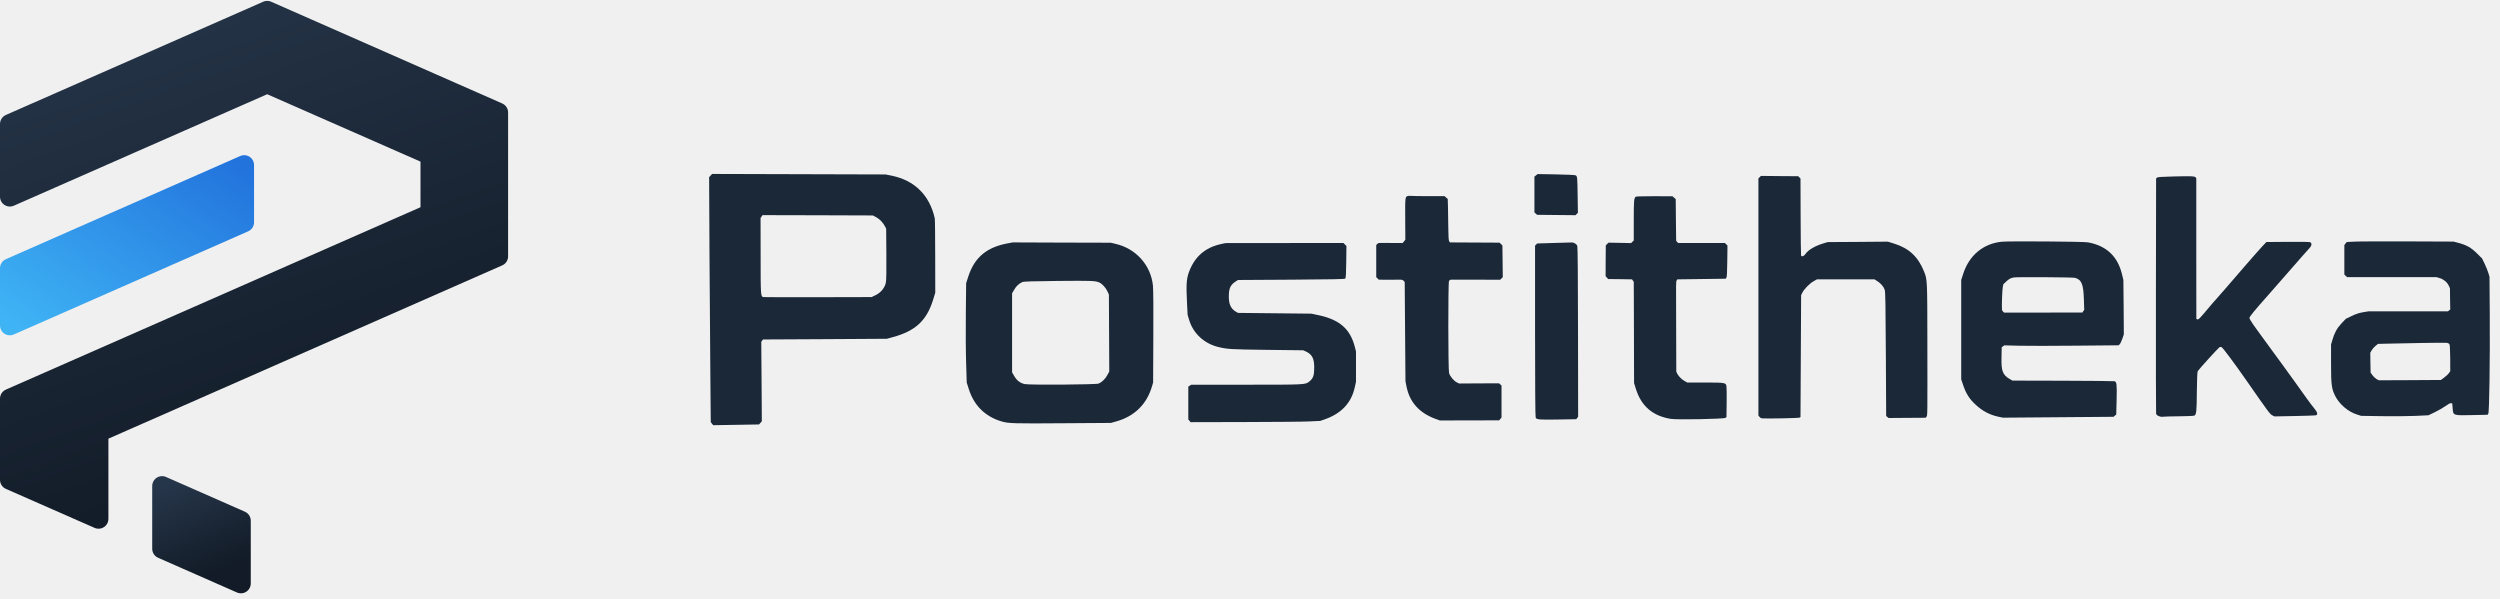
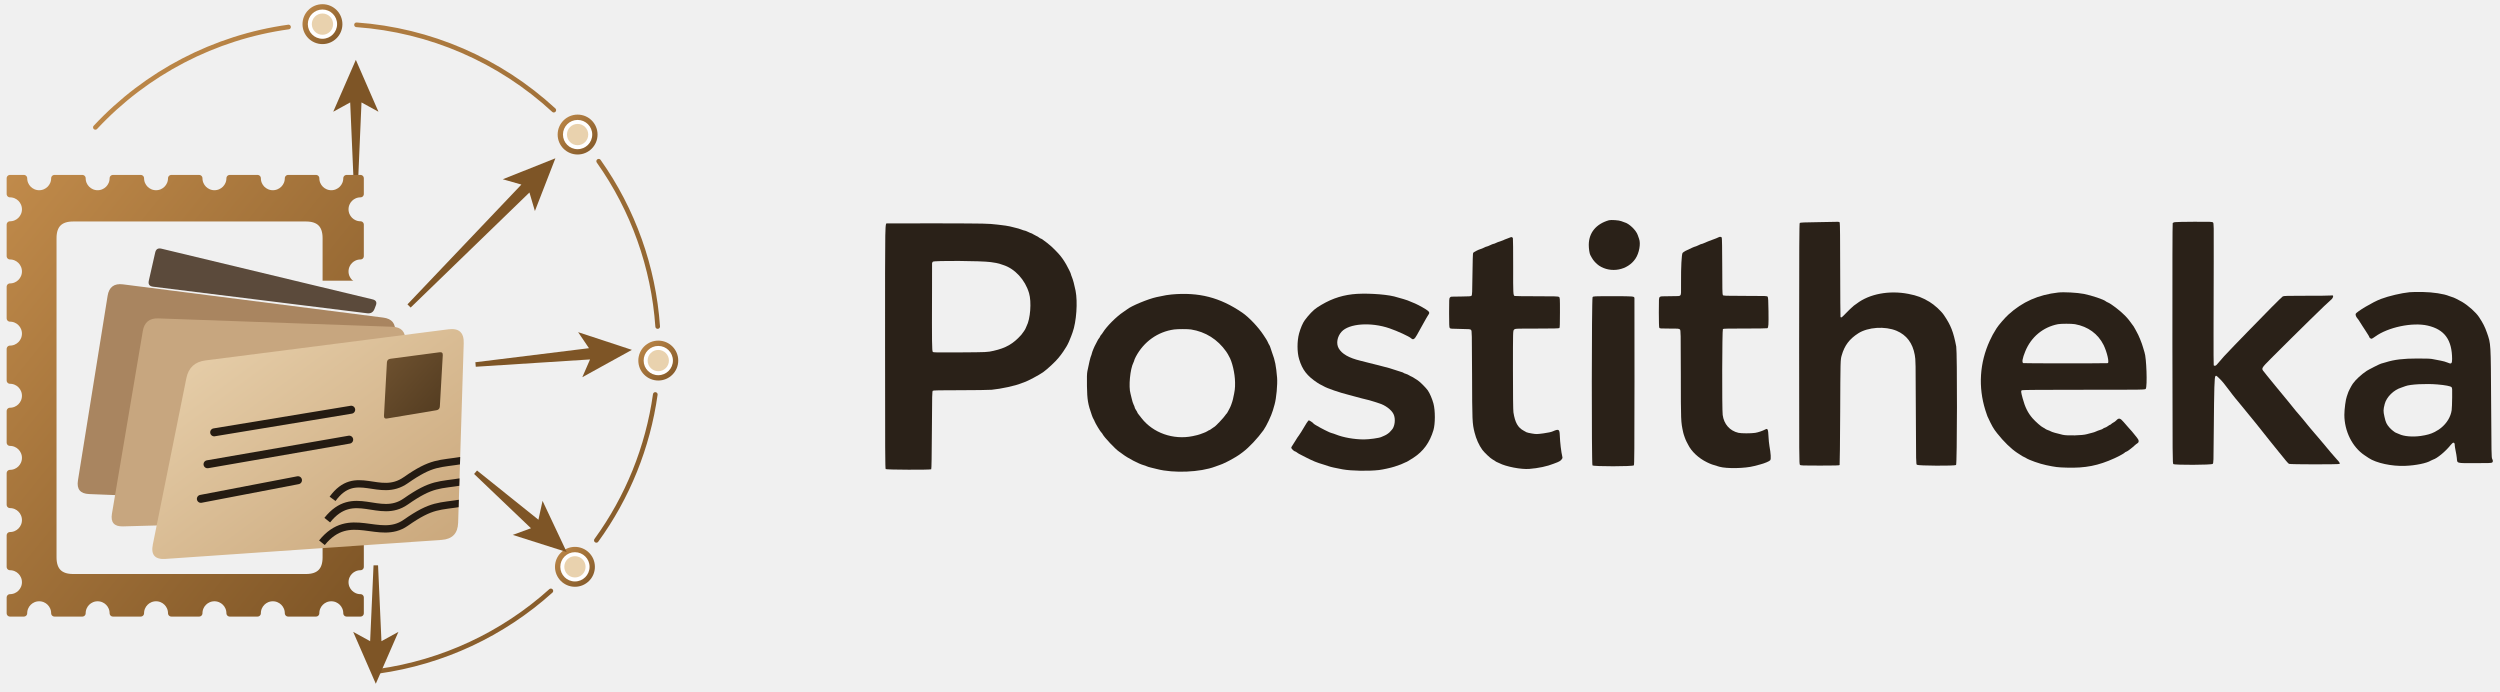
- <svg xmlns="http://www.w3.org/2000/svg" viewBox="0 0 3951.0 946.0" role="img" aria-label="Postitheka">
-   <svg x="0.0" y="0.0" width="803.0" height="946.0" viewBox="0 0 464.0 546.6">
+ <svg xmlns="http://www.w3.org/2000/svg" viewBox="0 0 5638.0 1560.0" role="img" aria-label="Postitheka">
+   <svg x="0.0" y="0.0" width="1560.0" height="1560.0" viewBox="40 40 1040 1040">
    <defs>
-       <linearGradient id="pk-body" x1="0" y1="0" x2="0.35" y2="1">
-         <stop offset="0" stop-color="#26364A" />
-         <stop offset="1" stop-color="#121B27" />
+       <linearGradient id="lg" x1="0" y1="0" x2="1" y2="1">
+         <stop offset="0" stop-color="#C08A4A" />
+         <stop offset="1" stop-color="#7E5526" />
      </linearGradient>
-       <linearGradient id="pk-bar" x1="0" y1="1" x2="1" y2="0">
-         <stop offset="0" stop-color="#3FB4F5" />
-         <stop offset="1" stop-color="#2273DC" />
+       <linearGradient id="lc" x1="0" y1="0" x2="1" y2="1">
+         <stop offset="0" stop-color="#E9D2AE" />
+         <stop offset="1" stop-color="#C9A67A" />
      </linearGradient>
+       <linearGradient id="ls" x1="0" y1="0" x2="1" y2="1">
+         <stop offset="0" stop-color="#6F5230" />
+         <stop offset="1" stop-color="#523B20" />
+       </linearGradient>
+       <clipPath id="lf">
+         <path d="M320.2 608.5Q325.0 585.0 348.8 581.9L714.2 535.1Q738.0 532.0 737.2 556.0L728.8 826.0Q728.0 850.0 704.1 851.7L288.9 880.3Q265.0 882.0 269.8 858.5Z" />
+       </clipPath>
+       <mask id="lb" maskUnits="userSpaceOnUse" x="0" y="0" width="1110" height="1110">
+         <rect width="1110" height="1110" fill="#fff" />
+         <path d="M520 462H600V858H520Z" fill="#000" />
+       </mask>
    </defs>
-     <path d="M9.0 113.2 L244.0 9.8 L455.0 102.7 L455.0 234.1 L90.0 394.7 L90.0 473.8 L9.0 438.2 L9.0 364.0 L393.0 195.1 L393.0 141.7 L244.0 76.2 L9.0 179.6 Z" fill="url(#pk-body)" stroke="url(#pk-body)" stroke-width="18" stroke-linejoin="round" />
-     <path d="M148.0 443.8 L220.0 475.5 L220.0 532.8 L148.0 501.1 Z" fill="url(#pk-body)" stroke="url(#pk-body)" stroke-width="18" stroke-linejoin="round" />
-     <path d="M9.0 244.9 L223.0 150.7 L223.0 203.0 L9.0 297.2 Z" fill="url(#pk-bar)" stroke="url(#pk-bar)" stroke-width="18" stroke-linejoin="round" />
+     <path d="M183.4 231.5A489 489 0 0 1 473.8 80.6M576.0 77.3A489 489 0 0 1 872.6 205.6M940.1 282.4A489 489 0 0 1 1028.8 530.9M1025.2 633.1A489 489 0 0 1 936.6 852.4M868.2 928.4A489 489 0 0 1 609.1 1049.2" fill="none" stroke="url(#lg)" stroke-width="7" stroke-linecap="round" />
+     <circle cx="524.8" cy="76.3" r="30" fill="url(#lg)" />
+     <circle cx="524.8" cy="76.3" r="22" fill="#FFFFFF" />
+     <circle cx="524.8" cy="76.3" r="16" fill="#E9D2AE" />
+     <circle cx="908.4" cy="242.3" r="30" fill="url(#lg)" />
+     <circle cx="908.4" cy="242.3" r="22" fill="#FFFFFF" />
+     <circle cx="908.4" cy="242.3" r="16" fill="#E9D2AE" />
+     <circle cx="1029.7" cy="582.1" r="30" fill="url(#lg)" />
+     <circle cx="1029.7" cy="582.1" r="22" fill="#FFFFFF" />
+     <circle cx="1029.7" cy="582.1" r="16" fill="#E9D2AE" />
+     <circle cx="904.4" cy="892.2" r="30" fill="url(#lg)" />
+     <circle cx="904.4" cy="892.2" r="22" fill="#FFFFFF" />
+     <circle cx="904.4" cy="892.2" r="16" fill="#E9D2AE" />
+     <path d="M578.4 312.0L583.5 194.0L609.0 208.0L575.0 130.0L541.0 208.0L566.5 194.0L571.6 312.0ZM657.4 502.4L836.0 329.4L844.2 357.3L875.0 278.0L795.9 309.5L823.9 317.5L652.6 497.6ZM755.3 591.4L927.1 580.4L915.5 607.1L990.0 566.0L909.2 539.4L925.5 563.5L754.7 584.6ZM752.8 752.6L838.3 834.2L810.9 844.2L892.0 870.0L855.7 793.0L849.5 821.4L757.2 747.4ZM601.6 890.0L596.5 1004.0L571.0 990.0L605.0 1068.0L639.0 990.0L613.5 1004.0L608.4 890.0Z" fill="#7E5526" />
+     <path d="M55 308L75.9 308.0A23 23 0 0 0 121.9 308.0L163.8 308.0A23 23 0 0 0 209.8 308.0L251.6 308.0A23 23 0 0 0 297.6 308.0L339.4 308.0A23 23 0 0 0 385.4 308.0L427.2 308.0A23 23 0 0 0 473.2 308.0L515.1 308.0A23 23 0 0 0 561.1 308.0L582 308L582.0 331.7A23 23 0 0 0 582.0 377.7L582.0 425.1A23 23 0 0 0 582.0 471.1L582.0 518.6A23 23 0 0 0 582.0 564.6L582.0 612.0A23 23 0 0 0 582.0 658.0L582.0 705.4A23 23 0 0 0 582.0 751.4L582.0 798.9A23 23 0 0 0 582.0 844.9L582.0 892.3A23 23 0 0 0 582.0 938.3L582 962L561.1 962.0A23 23 0 0 0 515.1 962.0L473.2 962.0A23 23 0 0 0 427.2 962.0L385.4 962.0A23 23 0 0 0 339.4 962.0L297.6 962.0A23 23 0 0 0 251.6 962.0L209.8 962.0A23 23 0 0 0 163.8 962.0L121.9 962.0A23 23 0 0 0 75.9 962.0L55 962L55.0 938.3A23 23 0 0 0 55.0 892.3L55.0 844.9A23 23 0 0 0 55.0 798.9L55.0 751.4A23 23 0 0 0 55.0 705.4L55.0 658.0A23 23 0 0 0 55.0 612.0L55.0 564.6A23 23 0 0 0 55.0 518.6L55.0 471.1A23 23 0 0 0 55.0 425.1L55.0 377.7A23 23 0 0 0 55.0 331.7L55 308ZM150 368H500Q530 368 530 398V878Q530 908 500 908H150Q120 908 120 878V398Q120 368 150 368Z" fill="url(#lg)" stroke="url(#lg)" stroke-width="10" stroke-linejoin="round" fill-rule="evenodd" mask="url(#lb)" />
+     <path d="M273.3 419.8Q275.0 412.0 282.8 413.9L600.2 490.1Q608.0 492.0 605.0 499.4L603.0 504.6Q600.0 512.0 592.1 511.0L269.9 471.0Q262.0 470.0 263.7 462.2Z" fill="#5B4A3B" />
+     <path d="M201.8 484.7Q205.0 465.0 224.8 467.5L616.2 517.5Q636.0 520.0 633.9 539.9L608.1 780.1Q606.0 800.0 586.0 799.2L174.0 782.8Q154.0 782.0 157.2 762.3Z" fill="#A98560" />
+     <path d="M254.7 537.7Q258.0 518.0 278.0 518.7L630.0 531.3Q650.0 532.0 649.3 552.0L640.7 800.0Q640.0 820.0 620.0 820.6L225.0 831.4Q205.0 832.0 208.3 812.3Z" fill="#C7A67F" />
+     <path d="M320.2 608.5Q325.0 585.0 348.8 581.9L714.2 535.1Q738.0 532.0 737.2 556.0L728.8 826.0Q728.0 850.0 704.1 851.7L288.9 880.3Q265.0 882.0 269.8 858.5Z" fill="url(#lc)" />
+     <path d="M621.7 585.0Q622.0 580.0 627.0 579.4L701.0 569.6Q706.0 569.0 705.7 574.0L701.3 651.0Q701.0 656.0 696.1 656.8L621.9 669.2Q617.0 670.0 617.3 665.0Z" fill="url(#ls)" />
+     <path d="M362 690L568 656" stroke="#241B12" stroke-width="12" stroke-linecap="round" />
+     <path d="M352 738L565 701" stroke="#241B12" stroke-width="12" stroke-linecap="round" />
+     <path d="M342 790L488 762" stroke="#241B12" stroke-width="12" stroke-linecap="round" />
+     <g clip-path="url(#lf)">
+       <path d="M540 790C575 742 610 790 650 762S700 738 736 732" fill="none" stroke="#241B12" stroke-width="11" />
+       <path d="M532 822C572 772 610 822 650 794S700 770 736 764" fill="none" stroke="#241B12" stroke-width="11" />
+       <path d="M524 856C566 804 610 854 650 826S700 802 736 796" fill="none" stroke="#241B12" stroke-width="11" />
+     </g>
  </svg>
-   <svg x="1104.0" y="258.0" width="2847.0" height="430.0" viewBox="0 0 2847 430">
-     <g fill="#1A2838" transform="translate(-81 -52) translate(0,510) scale(0.1,-0.1)">
-       <path d="M1001 4386 l-24 -26 6 -1267 c4 -698 10 -1569 14 -1936 l6 -668 19 -25 20 -24 361 6 362 6 23 25 22 25 -4 628 -5 628 14 19 13 18 979 5 978 6 96 26 c356 97 533 261 635 588 l35 115 -1 575 c0 316 -3 586 -7 600 -82 365 -318 598 -678 673 l-100 20 -1370 4 -1371 4 -23 -25z m2615 -658 c55 -29 112 -88 141 -147 l18 -36 3 -400 c2 -269 0 -417 -8 -452 -18 -82 -77 -155 -157 -195 l-68 -33 -845 -2 c-465 -1 -854 0 -866 2 -42 9 -43 27 -43 651 l-1 598 15 23 16 23 872 -2 872 -3 51 -27z" />
-       <path d="M14045 4389 l-25 -20 0 -283 0 -283 21 -19 21 -19 304 -3 303 -3 19 19 19 19 -4 269 c-4 297 -5 309 -32 323 -10 6 -148 12 -309 15 l-291 5 -26 -20z" />
-       <path d="M17580 4360 l-20 -20 0 -1874 0 -1874 18 -21 c9 -12 28 -22 42 -23 93 -6 578 4 590 12 l15 9 5 963 5 963 19 39 c29 58 117 148 178 181 l53 30 455 0 455 0 45 -29 c57 -37 99 -86 116 -136 11 -31 14 -236 18 -1017 l5 -978 19 -15 19 -16 294 2 293 2 13 18 c15 21 15 -18 13 1219 -1 939 -1 946 -52 1073 -94 235 -239 370 -476 443 l-97 30 -475 -4 -475 -3 -73 -22 c-130 -40 -235 -102 -279 -166 -24 -37 -59 -48 -69 -23 -3 8 -6 284 -7 615 l-2 601 -18 18 -18 18 -294 2 -295 3 -20 -20z" />
-       <path d="M24113 4371 c-179 -4 -245 -9 -255 -19 l-13 -13 -3 -1847 c-1 -1016 0 -1857 3 -1870 7 -30 67 -56 109 -48 17 3 130 6 251 7 121 1 230 5 242 10 34 13 40 59 42 384 2 168 7 308 13 318 12 23 326 369 345 380 7 5 21 5 31 2 20 -7 201 -250 410 -550 328 -472 356 -509 392 -528 l35 -18 315 6 c173 3 325 8 338 11 38 8 28 50 -26 113 -26 31 -74 94 -107 141 -32 47 -122 172 -199 278 -78 106 -166 228 -196 271 -30 42 -111 153 -180 246 -69 94 -145 197 -168 230 -24 33 -72 100 -108 150 -35 49 -64 99 -64 110 0 20 88 127 269 330 39 44 199 226 355 405 155 179 299 341 319 362 39 38 48 77 23 97 -10 9 -107 11 -356 9 l-342 -3 -66 -70 c-37 -39 -162 -180 -278 -315 -300 -348 -424 -491 -456 -525 -16 -16 -68 -77 -116 -134 -140 -167 -157 -185 -175 -178 l-16 6 -1 1113 0 1113 -14 14 c-18 18 -58 19 -353 12z" />
-       <path d="M12023 4063 c-46 -9 -47 -15 -45 -363 l2 -328 -21 -27 -22 -26 -176 1 c-220 2 -207 3 -225 -16 l-16 -15 0 -255 0 -254 20 -20 20 -20 138 -1 c75 0 160 0 187 1 38 1 55 -3 68 -18 l17 -18 6 -785 6 -784 18 -91 c50 -241 200 -408 451 -502 l74 -27 469 1 469 1 19 23 18 22 0 253 0 252 -19 17 -20 18 -315 -1 -316 -2 -35 17 c-48 23 -111 99 -124 149 -15 59 -16 1426 -1 1454 6 12 21 21 33 21 12 1 192 0 399 0 l377 -1 21 21 20 20 -3 250 -3 250 -22 23 -23 22 -392 2 -392 2 -12 18 c-9 12 -13 71 -14 207 -1 105 -3 252 -5 326 l-4 135 -25 23 -26 22 -248 0 c-137 0 -261 2 -277 4 -16 2 -39 2 -51 -1z" />
-       <path d="M15624 4052 c-31 -20 -34 -54 -34 -371 l0 -321 -21 -21 -21 -21 -179 4 -178 3 -22 -21 -21 -22 -2 -243 -1 -244 20 -22 20 -23 188 -2 189 -3 14 -19 14 -20 2 -515 c1 -284 2 -644 2 -801 l1 -285 28 -90 c86 -274 266 -429 553 -475 97 -16 837 -2 862 16 l17 12 3 229 c2 125 0 243 -3 260 -10 55 -22 57 -335 58 l-285 0 -35 19 c-48 25 -98 74 -120 116 l-18 36 -2 699 c-3 766 -4 724 10 745 l9 15 381 5 382 5 12 16 c8 12 12 91 14 262 l3 246 -21 21 -20 20 -369 0 -370 0 -15 16 c-9 8 -16 18 -16 22 0 4 -2 153 -4 331 l-3 325 -26 22 -25 22 -284 1 c-156 0 -288 -3 -294 -7z" />
-       <path d="M21409 3340 c-291 -27 -517 -213 -611 -503 l-33 -102 0 -785 0 -785 33 -98 c44 -129 97 -212 193 -301 111 -103 223 -162 362 -192 l72 -15 873 7 874 7 21 18 22 17 6 234 c6 245 1 285 -34 293 -12 3 -380 7 -817 8 l-795 2 -47 27 c-109 65 -132 127 -126 351 l3 149 20 15 20 15 242 -6 c133 -3 540 -3 904 1 l662 6 17 17 c10 10 28 48 41 86 l24 69 -3 430 -4 430 -24 99 c-70 279 -248 444 -537 496 -67 13 -1241 21 -1358 10z m1154 -571 c105 -29 134 -101 141 -345 l5 -161 -15 -21 -14 -21 -619 -1 -619 0 -16 16 c-9 8 -17 23 -17 32 -5 58 4 306 12 349 l10 51 49 46 c26 25 61 48 77 51 15 4 33 8 38 10 28 9 934 4 968 -6z" />
-       <path d="M26972 3341 l-114 -6 -19 -24 -19 -23 0 -234 0 -233 22 -21 22 -20 706 0 706 0 50 -15 c62 -18 117 -63 143 -117 l20 -43 2 -169 3 -168 -19 -14 -19 -14 -627 0 -626 0 -89 -15 c-64 -11 -115 -28 -180 -60 l-91 -44 -68 -72 c-72 -77 -112 -150 -145 -265 l-20 -69 0 -300 c0 -338 8 -395 64 -510 66 -133 205 -252 346 -296 l65 -21 320 -5 c176 -3 415 -1 532 4 l212 10 102 49 c57 27 132 71 168 97 38 28 73 47 85 45 l21 -3 6 -70 c10 -125 1 -122 317 -115 l234 5 13 18 c16 23 28 835 23 1612 l-4 550 -17 58 c-9 32 -36 97 -58 145 l-42 87 -81 80 c-91 91 -162 131 -291 166 l-80 21 -730 3 c-401 1 -781 0 -843 -4z m1506 -1616 c10 -9 13 -63 15 -222 l1 -209 -22 -31 c-12 -18 -46 -49 -74 -70 l-52 -38 -491 -3 -490 -2 -35 18 c-19 11 -48 38 -65 61 l-30 43 -3 156 -2 157 22 39 c13 22 40 53 61 70 l39 31 111 3 c308 9 955 18 977 14 14 -3 31 -10 38 -17z" />
-       <path d="M5695 3314 c-331 -61 -523 -222 -621 -521 l-35 -108 -5 -480 c-3 -264 -1 -617 5 -785 l9 -305 30 -95 c81 -264 257 -441 517 -519 112 -34 198 -36 985 -30 l745 5 80 22 c295 82 489 272 573 562 l16 55 3 714 c3 450 0 753 -6 818 -33 322 -269 586 -591 659 l-75 18 -775 2 -775 3 -80 -15z m1445 -617 c47 -20 104 -81 132 -142 l23 -50 3 -608 3 -608 -32 -59 c-31 -58 -84 -110 -136 -132 -38 -17 -1092 -24 -1169 -8 -70 15 -125 56 -165 127 l-34 58 0 625 0 625 33 56 c32 57 76 98 129 121 21 10 164 14 553 18 540 5 600 3 660 -23z" />
-       <path d="M14320 3320 c-140 -3 -256 -7 -257 -8 -1 -1 -9 -9 -17 -18 l-16 -16 0 -1350 c0 -877 4 -1357 10 -1369 17 -31 58 -34 356 -29 l286 5 14 20 15 20 -2 1334 c-1 865 -5 1344 -11 1363 -12 33 -55 59 -95 56 -15 -1 -143 -5 -283 -8z" />
-       <path d="M9055 3300 c-244 -56 -407 -201 -495 -440 -39 -107 -45 -199 -31 -475 l10 -200 25 -84 c64 -210 235 -369 456 -424 146 -36 198 -39 770 -46 l575 -7 35 -15 c106 -48 140 -110 140 -259 0 -124 -16 -169 -76 -218 -63 -52 -53 -52 -988 -52 l-879 0 -24 -15 -23 -15 0 -259 0 -259 18 -22 18 -22 854 2 c470 1 932 5 1025 10 l170 8 72 25 c262 92 419 259 473 503 l20 89 0 241 0 240 -20 78 c-73 277 -239 422 -563 493 l-122 26 -580 6 -580 6 -35 20 c-87 52 -118 135 -108 291 6 87 34 138 100 181 l42 28 842 5 c638 4 846 8 855 17 9 9 13 85 15 263 l3 252 -24 24 -24 24 -933 -1 -933 -1 -80 -18z" />
+   <svg x="1980.0" y="480.0" width="3658.0" height="600.0" viewBox="0 0 3658 600">
+     <g fill="#2A2118" transform="translate(-33 -20) translate(0,642) scale(0.1,-0.1)">
+       <path d="M16815 6053 c-291 -83 -455 -284 -455 -557 0 -86 16 -192 34 -226 8 -14 23 -42 34 -62 33 -62 102 -137 163 -178 268 -178 647 -105 822 157 84 125 123 339 81 448 -9 22 -22 59 -29 82 -36 110 -195 263 -300 289 -16 4 -50 16 -74 27 -45 20 -230 33 -276 20z" />
+       <path d="M21533 6010 c-311 -4 -405 -8 -415 -18 -11 -11 -13 -515 -14 -2724 0 -2613 0 -2712 18 -2730 17 -17 45 -18 452 -18 337 0 437 3 443 12 4 7 10 544 13 1193 5 1180 5 1180 34 1280 63 223 174 370 372 497 221 142 606 167 866 58 225 -96 362 -276 410 -545 20 -105 21 -163 24 -1285 4 -1175 4 -1175 25 -1192 27 -23 852 -28 882 -5 25 18 28 2542 4 2672 -64 333 -121 479 -279 711 -61 91 -216 232 -323 296 -168 100 -276 141 -475 180 -434 85 -884 0 -1170 -221 -19 -14 -47 -34 -62 -44 -23 -15 -120 -109 -242 -234 -34 -35 -51 -41 -59 -19 -3 7 -6 485 -7 1061 0 678 -4 1054 -11 1066 -7 14 -19 18 -47 17 -20 -2 -218 -5 -439 -8z" />
+       <path d="M29576 6010 c-21 -4 -42 -13 -47 -21 -6 -8 -8 -1092 -7 -2717 3 -2663 3 -2704 22 -2718 33 -24 856 -21 885 4 21 17 21 20 26 752 8 980 15 1204 37 1227 17 16 21 14 80 -43 35 -32 83 -85 108 -117 25 -32 60 -77 77 -100 18 -23 42 -53 52 -67 11 -14 41 -54 67 -89 27 -35 57 -74 69 -87 11 -13 30 -36 43 -51 12 -15 64 -78 115 -140 200 -242 443 -542 554 -686 18 -23 42 -53 53 -67 46 -56 149 -183 210 -260 36 -44 75 -93 88 -108 12 -15 45 -55 73 -90 28 -34 60 -67 70 -73 27 -14 1127 -15 1141 -1 13 13 -7 47 -60 100 -20 20 -82 91 -137 157 -54 66 -139 167 -188 225 -49 58 -103 122 -121 143 -17 21 -40 48 -52 60 -21 22 -88 101 -125 147 -100 125 -207 254 -244 295 -16 18 -40 46 -53 61 -13 16 -52 65 -88 109 -36 44 -76 94 -89 110 -67 83 -174 213 -305 370 -80 96 -161 195 -180 221 -19 26 -48 62 -63 80 -64 75 -63 77 159 300 583 584 1304 1290 1348 1319 32 21 60 71 52 92 -5 13 -16 14 -58 9 -28 -4 -275 -7 -549 -6 -420 0 -504 -2 -527 -14 -24 -12 -401 -392 -779 -783 -48 -50 -192 -199 -320 -330 -197 -203 -275 -289 -393 -430 -20 -24 -54 -30 -66 -12 -3 6 -5 340 -4 742 1 403 3 1121 4 1596 3 831 2 865 -16 883 -17 17 -40 18 -421 17 -221 -1 -419 -5 -441 -9z" />
+       <path d="M543 5982 c-57 -8 -53 194 -53 -2788 0 -2344 2 -2743 14 -2753 19 -16 1011 -20 1027 -4 7 7 12 305 15 884 4 804 6 875 21 887 13 9 153 12 617 12 335 0 650 5 711 10 209 20 540 92 665 145 30 12 66 26 80 30 60 17 329 160 413 220 100 71 286 245 352 329 17 21 41 53 55 70 24 29 65 91 121 181 30 48 81 159 107 235 11 30 24 69 31 85 86 235 118 684 67 940 -25 128 -58 249 -82 306 -13 31 -24 63 -24 70 0 14 -67 150 -106 217 -54 94 -111 174 -164 232 -14 14 -45 49 -71 76 -52 56 -140 136 -196 177 -21 15 -58 43 -83 62 -25 19 -50 35 -57 35 -6 0 -24 10 -40 23 -15 13 -44 30 -63 37 -19 8 -50 25 -69 37 -19 13 -39 23 -45 23 -6 0 -38 14 -71 30 -33 16 -68 30 -78 30 -10 0 -43 11 -75 24 -31 13 -92 31 -136 40 -43 9 -97 22 -120 30 -23 8 -147 26 -276 40 -235 26 -235 26 -1350 29 -613 1 -1125 1 -1137 -1z m2331 -873 c82 -11 167 -27 190 -35 22 -8 63 -22 90 -30 263 -83 494 -333 583 -634 59 -198 30 -586 -56 -745 -11 -22 -21 -44 -21 -49 0 -12 -67 -112 -97 -146 -183 -205 -348 -299 -628 -362 -140 -31 -140 -31 -746 -35 -552 -4 -608 -3 -623 12 -18 19 -21 204 -17 1340 1 352 1 648 1 658 0 9 8 25 18 35 28 28 1090 21 1306 -9z" />
+       <path d="M14587 5665 c-13 -7 -49 -21 -78 -30 -30 -10 -63 -24 -74 -31 -11 -6 -45 -19 -75 -28 -30 -8 -73 -24 -95 -36 -21 -11 -46 -20 -55 -20 -8 0 -42 -14 -75 -30 -33 -16 -67 -30 -76 -30 -9 0 -37 -11 -62 -25 -25 -13 -63 -29 -84 -34 -44 -12 -146 -65 -161 -84 -6 -7 -12 -190 -15 -481 -4 -416 -7 -470 -21 -485 -14 -14 -47 -16 -234 -18 -259 -2 -228 1 -252 -23 -19 -19 -20 -33 -20 -343 0 -263 3 -327 14 -343 13 -18 30 -19 239 -22 212 -3 226 -4 243 -24 18 -19 19 -61 22 -1002 3 -1058 4 -1101 57 -1312 35 -143 100 -286 175 -389 45 -61 181 -190 224 -212 17 -9 45 -27 62 -39 17 -13 35 -24 40 -24 5 0 30 -11 54 -24 149 -79 494 -146 679 -131 204 16 405 59 546 116 28 12 68 27 91 35 64 23 118 77 110 111 -30 132 -53 324 -60 502 -5 131 -25 142 -156 84 -38 -17 -105 -31 -211 -46 -151 -20 -159 -20 -258 -4 -57 9 -113 22 -126 29 -12 7 -42 24 -66 37 -128 69 -192 183 -228 411 -7 42 -11 386 -11 953 0 888 0 888 25 912 24 25 24 25 518 25 370 0 496 3 505 12 9 9 12 100 12 350 0 338 0 338 -23 352 -19 13 -93 15 -502 15 -264 0 -487 2 -496 6 -34 13 -36 49 -34 665 0 338 -2 625 -6 636 -10 28 -31 35 -62 19z" />
+       <path d="M19285 5668 c-18 -11 -46 -22 -225 -88 -41 -15 -88 -35 -105 -44 -16 -9 -37 -16 -45 -16 -9 0 -42 -13 -75 -30 -33 -16 -66 -30 -73 -30 -13 0 -112 -44 -221 -98 -29 -15 -59 -36 -66 -47 -21 -32 -37 -330 -34 -647 3 -267 1 -289 -16 -308 -17 -19 -30 -20 -232 -20 -200 0 -214 -1 -233 -20 -19 -19 -20 -33 -20 -346 0 -205 4 -332 10 -345 10 -18 23 -19 229 -19 209 0 219 -1 237 -21 18 -20 19 -52 20 -1018 1 -1068 0 -1056 54 -1306 10 -47 55 -171 72 -200 6 -11 22 -42 36 -69 76 -157 238 -309 427 -401 84 -41 126 -57 278 -100 166 -48 582 -40 787 15 41 11 100 26 130 34 106 27 214 73 233 98 20 27 13 144 -19 323 -8 44 -18 140 -21 213 -7 159 -19 187 -69 159 -57 -32 -166 -69 -232 -79 -91 -14 -316 -14 -377 1 -195 45 -329 198 -355 404 -17 141 -13 1922 5 1937 11 9 134 12 502 11 268 -1 494 3 501 7 25 17 29 80 25 383 -3 235 -7 309 -18 325 -13 21 -17 21 -506 21 -474 1 -494 1 -506 20 -10 14 -13 158 -13 647 -1 391 -5 636 -11 648 -11 20 -44 23 -74 6z" />
+       <path d="M34870 4430 c-181 -18 -468 -85 -645 -152 -180 -67 -555 -290 -570 -338 -7 -23 11 -69 39 -100 13 -14 41 -54 62 -90 22 -36 47 -76 57 -90 10 -14 36 -54 59 -90 22 -36 51 -81 64 -101 13 -19 24 -40 24 -45 0 -16 34 -44 52 -44 9 0 44 20 78 46 291 214 844 331 1190 251 379 -88 548 -319 550 -754 0 -107 -18 -120 -109 -78 -30 14 -95 32 -145 41 -50 8 -125 23 -166 32 -61 14 -127 17 -360 17 -320 0 -523 -24 -718 -86 -51 -16 -97 -29 -103 -29 -15 0 -275 -131 -324 -163 -121 -80 -249 -198 -314 -290 -34 -47 -111 -198 -111 -216 0 -6 -11 -37 -24 -69 -25 -60 -56 -289 -56 -417 0 -368 180 -728 454 -911 39 -26 82 -55 96 -64 169 -113 523 -189 820 -176 241 9 489 60 582 119 13 8 34 18 48 22 92 27 282 184 396 328 59 75 94 71 94 -10 0 -15 9 -68 19 -118 11 -49 23 -123 27 -163 12 -126 -20 -117 411 -117 302 0 371 2 386 14 21 18 22 43 0 84 -15 29 -17 137 -23 1257 -8 1372 -5 1330 -94 1585 -46 133 -90 220 -179 354 -71 107 -236 255 -382 343 -74 44 -205 108 -223 108 -7 0 -38 11 -70 24 -119 50 -364 87 -597 91 -115 2 -248 0 -295 -5z m630 -2080 c176 -15 292 -38 315 -60 18 -18 19 -33 16 -237 -1 -120 -6 -247 -11 -283 -21 -148 -108 -294 -241 -401 -39 -32 -59 -45 -149 -94 -73 -39 -174 -68 -309 -87 -186 -26 -381 -9 -487 43 -33 16 -65 29 -70 29 -16 0 -108 73 -144 115 -69 79 -87 117 -116 248 -28 122 -27 158 6 286 40 157 203 318 375 370 22 7 63 22 92 33 108 42 464 60 723 38z" />
+       <path d="M26945 4423 c-445 -50 -806 -210 -1118 -495 -83 -75 -228 -243 -272 -314 -76 -122 -102 -170 -152 -278 -229 -499 -263 -1043 -99 -1567 20 -63 40 -123 45 -134 104 -224 133 -276 220 -386 150 -190 315 -350 451 -440 108 -71 154 -99 163 -99 5 0 21 -8 35 -18 69 -46 308 -131 458 -162 214 -45 256 -50 459 -56 425 -13 714 44 1085 213 41 19 84 39 95 46 11 6 43 24 71 39 29 16 57 35 64 43 7 8 18 15 25 15 19 0 137 88 203 151 15 14 39 33 55 42 41 26 37 72 -11 128 -21 24 -45 54 -53 66 -16 24 -91 111 -147 171 -18 20 -63 71 -100 115 -77 90 -109 97 -165 37 -15 -17 -45 -39 -66 -49 -20 -11 -43 -27 -50 -35 -8 -9 -19 -16 -25 -16 -6 0 -28 -14 -50 -30 -21 -16 -51 -32 -66 -35 -16 -3 -34 -13 -41 -21 -6 -8 -37 -21 -68 -30 -31 -9 -73 -25 -93 -35 -21 -11 -61 -24 -90 -30 -29 -6 -82 -20 -118 -31 -90 -28 -441 -38 -540 -14 -142 33 -247 63 -270 78 -14 9 -43 21 -65 28 -22 7 -49 20 -60 29 -11 10 -32 22 -46 28 -43 18 -169 129 -241 210 -106 122 -169 249 -224 453 -39 145 -41 166 -15 180 13 7 468 10 1400 10 1380 0 1380 0 1393 23 37 64 15 703 -29 821 -8 22 -23 73 -33 111 -23 89 -105 289 -141 345 -5 8 -19 35 -32 60 -12 25 -30 56 -40 70 -90 127 -127 173 -194 242 -108 111 -317 271 -390 299 -15 6 -35 16 -43 24 -47 41 -312 130 -495 167 -149 29 -453 46 -580 31z m381 -714 c292 -53 519 -218 644 -469 79 -160 135 -409 92 -410 -243 -7 -1892 -5 -1904 1 -34 18 -18 110 47 268 133 323 400 544 736 610 64 13 315 13 385 0z" />
+       <path d="M11030 4384 c-290 -34 -533 -126 -798 -300 -80 -52 -188 -164 -277 -286 -45 -60 -96 -181 -128 -298 -47 -172 -47 -423 1 -580 72 -240 179 -378 412 -532 30 -20 69 -42 85 -49 17 -7 41 -20 54 -28 74 -46 370 -148 571 -197 36 -9 101 -26 145 -39 77 -22 175 -48 315 -81 36 -9 90 -25 120 -36 30 -11 75 -25 100 -33 139 -41 277 -144 326 -242 54 -109 31 -294 -46 -365 -10 -10 -22 -23 -27 -30 -15 -24 -93 -79 -130 -92 -21 -8 -53 -22 -71 -31 -45 -23 -273 -55 -392 -55 -217 0 -467 44 -635 112 -27 11 -70 26 -96 32 -25 7 -63 23 -85 35 -21 11 -55 28 -74 36 -19 8 -60 30 -92 48 -31 17 -79 45 -107 61 -28 16 -51 33 -51 37 0 10 -88 69 -103 69 -14 0 -68 -82 -172 -261 -16 -28 -41 -65 -55 -83 -15 -17 -46 -65 -70 -106 -25 -41 -57 -93 -72 -114 -16 -21 -28 -46 -28 -54 0 -18 66 -82 84 -82 7 0 26 -10 42 -22 28 -23 49 -35 207 -114 167 -85 241 -115 397 -161 47 -13 101 -31 120 -39 34 -14 154 -40 310 -69 195 -35 580 -43 820 -15 86 10 268 50 350 77 142 48 179 62 201 76 13 8 35 18 49 22 25 7 58 27 173 100 226 146 370 344 454 625 42 140 42 442 1 596 -30 111 -82 233 -129 301 -40 57 -173 191 -224 224 -103 67 -139 89 -147 89 -5 0 -25 11 -46 24 -20 14 -56 29 -79 36 -23 6 -45 15 -48 20 -3 5 -32 17 -63 25 -31 9 -86 26 -122 39 -76 28 -188 60 -320 92 -234 57 -269 66 -340 86 -41 11 -100 26 -130 33 -259 63 -417 153 -490 280 -61 107 -34 264 65 374 169 186 659 221 1080 77 179 -61 446 -184 490 -226 43 -41 76 -22 130 76 17 30 77 138 134 241 57 104 112 199 122 212 38 48 26 73 -55 125 -100 63 -238 134 -305 157 -29 10 -59 23 -65 27 -17 13 -227 78 -346 107 -224 55 -686 79 -940 49z" />
+       <path d="M6950 4379 c-90 -9 -122 -14 -335 -59 -192 -41 -579 -202 -670 -279 -11 -10 -47 -35 -80 -56 -154 -101 -377 -323 -461 -461 -11 -19 -30 -44 -42 -57 -12 -13 -22 -28 -22 -34 0 -6 -11 -24 -24 -40 -13 -15 -33 -48 -44 -73 -12 -25 -26 -52 -31 -60 -24 -38 -81 -174 -87 -208 -4 -20 -13 -50 -21 -65 -13 -27 -47 -170 -80 -337 -11 -58 -13 -135 -10 -335 5 -310 21 -408 111 -661 11 -33 28 -71 37 -85 9 -13 20 -35 24 -49 12 -40 141 -252 157 -258 5 -2 16 -18 25 -35 36 -70 288 -337 368 -390 22 -15 60 -42 85 -61 115 -88 366 -219 470 -246 25 -7 57 -18 72 -26 15 -8 56 -20 90 -28 35 -8 99 -23 143 -35 374 -97 972 -72 1310 56 22 9 69 26 105 38 36 12 79 30 95 39 17 9 46 23 65 31 32 14 66 33 200 110 25 14 59 36 75 48 17 12 56 42 89 66 133 99 326 304 459 488 66 92 178 327 213 448 8 28 26 88 39 135 39 137 68 448 56 602 -23 272 -46 389 -112 563 -10 28 -26 75 -35 105 -9 30 -22 62 -29 70 -7 8 -20 33 -29 55 -10 22 -27 56 -40 75 -13 19 -41 62 -62 95 -116 178 -330 403 -480 505 -502 343 -977 465 -1594 409z m440 -789 c327 -52 599 -223 793 -498 20 -28 37 -55 37 -58 0 -4 10 -23 23 -43 74 -118 138 -391 140 -596 2 -137 -3 -176 -48 -380 -13 -58 -55 -174 -75 -205 -6 -8 -22 -39 -36 -68 -15 -28 -29 -52 -33 -52 -4 0 -14 -13 -23 -28 -32 -54 -239 -272 -258 -272 -4 0 -27 -16 -51 -35 -24 -19 -49 -35 -55 -35 -6 0 -27 -11 -47 -25 -20 -13 -59 -31 -85 -39 -27 -8 -62 -21 -78 -29 -16 -8 -92 -28 -169 -43 -435 -89 -892 72 -1151 406 -21 28 -51 66 -66 84 -16 19 -28 38 -28 43 0 6 -13 30 -30 54 -16 24 -30 51 -30 60 0 8 -11 38 -25 65 -13 27 -32 82 -40 124 -8 41 -22 97 -30 123 -46 154 -9 555 66 700 10 21 19 44 19 51 0 8 16 45 36 83 179 338 496 563 864 613 84 11 307 11 380 0z" />
+       <path d="M16446 4318 c-22 -32 -24 -3763 -3 -3793 21 -28 913 -27 934 1 11 15 13 361 14 1883 1 1026 0 1875 -1 1886 -4 44 -10 45 -481 45 -448 0 -448 0 -463 -22z" />
    </g>
  </svg>
</svg>
